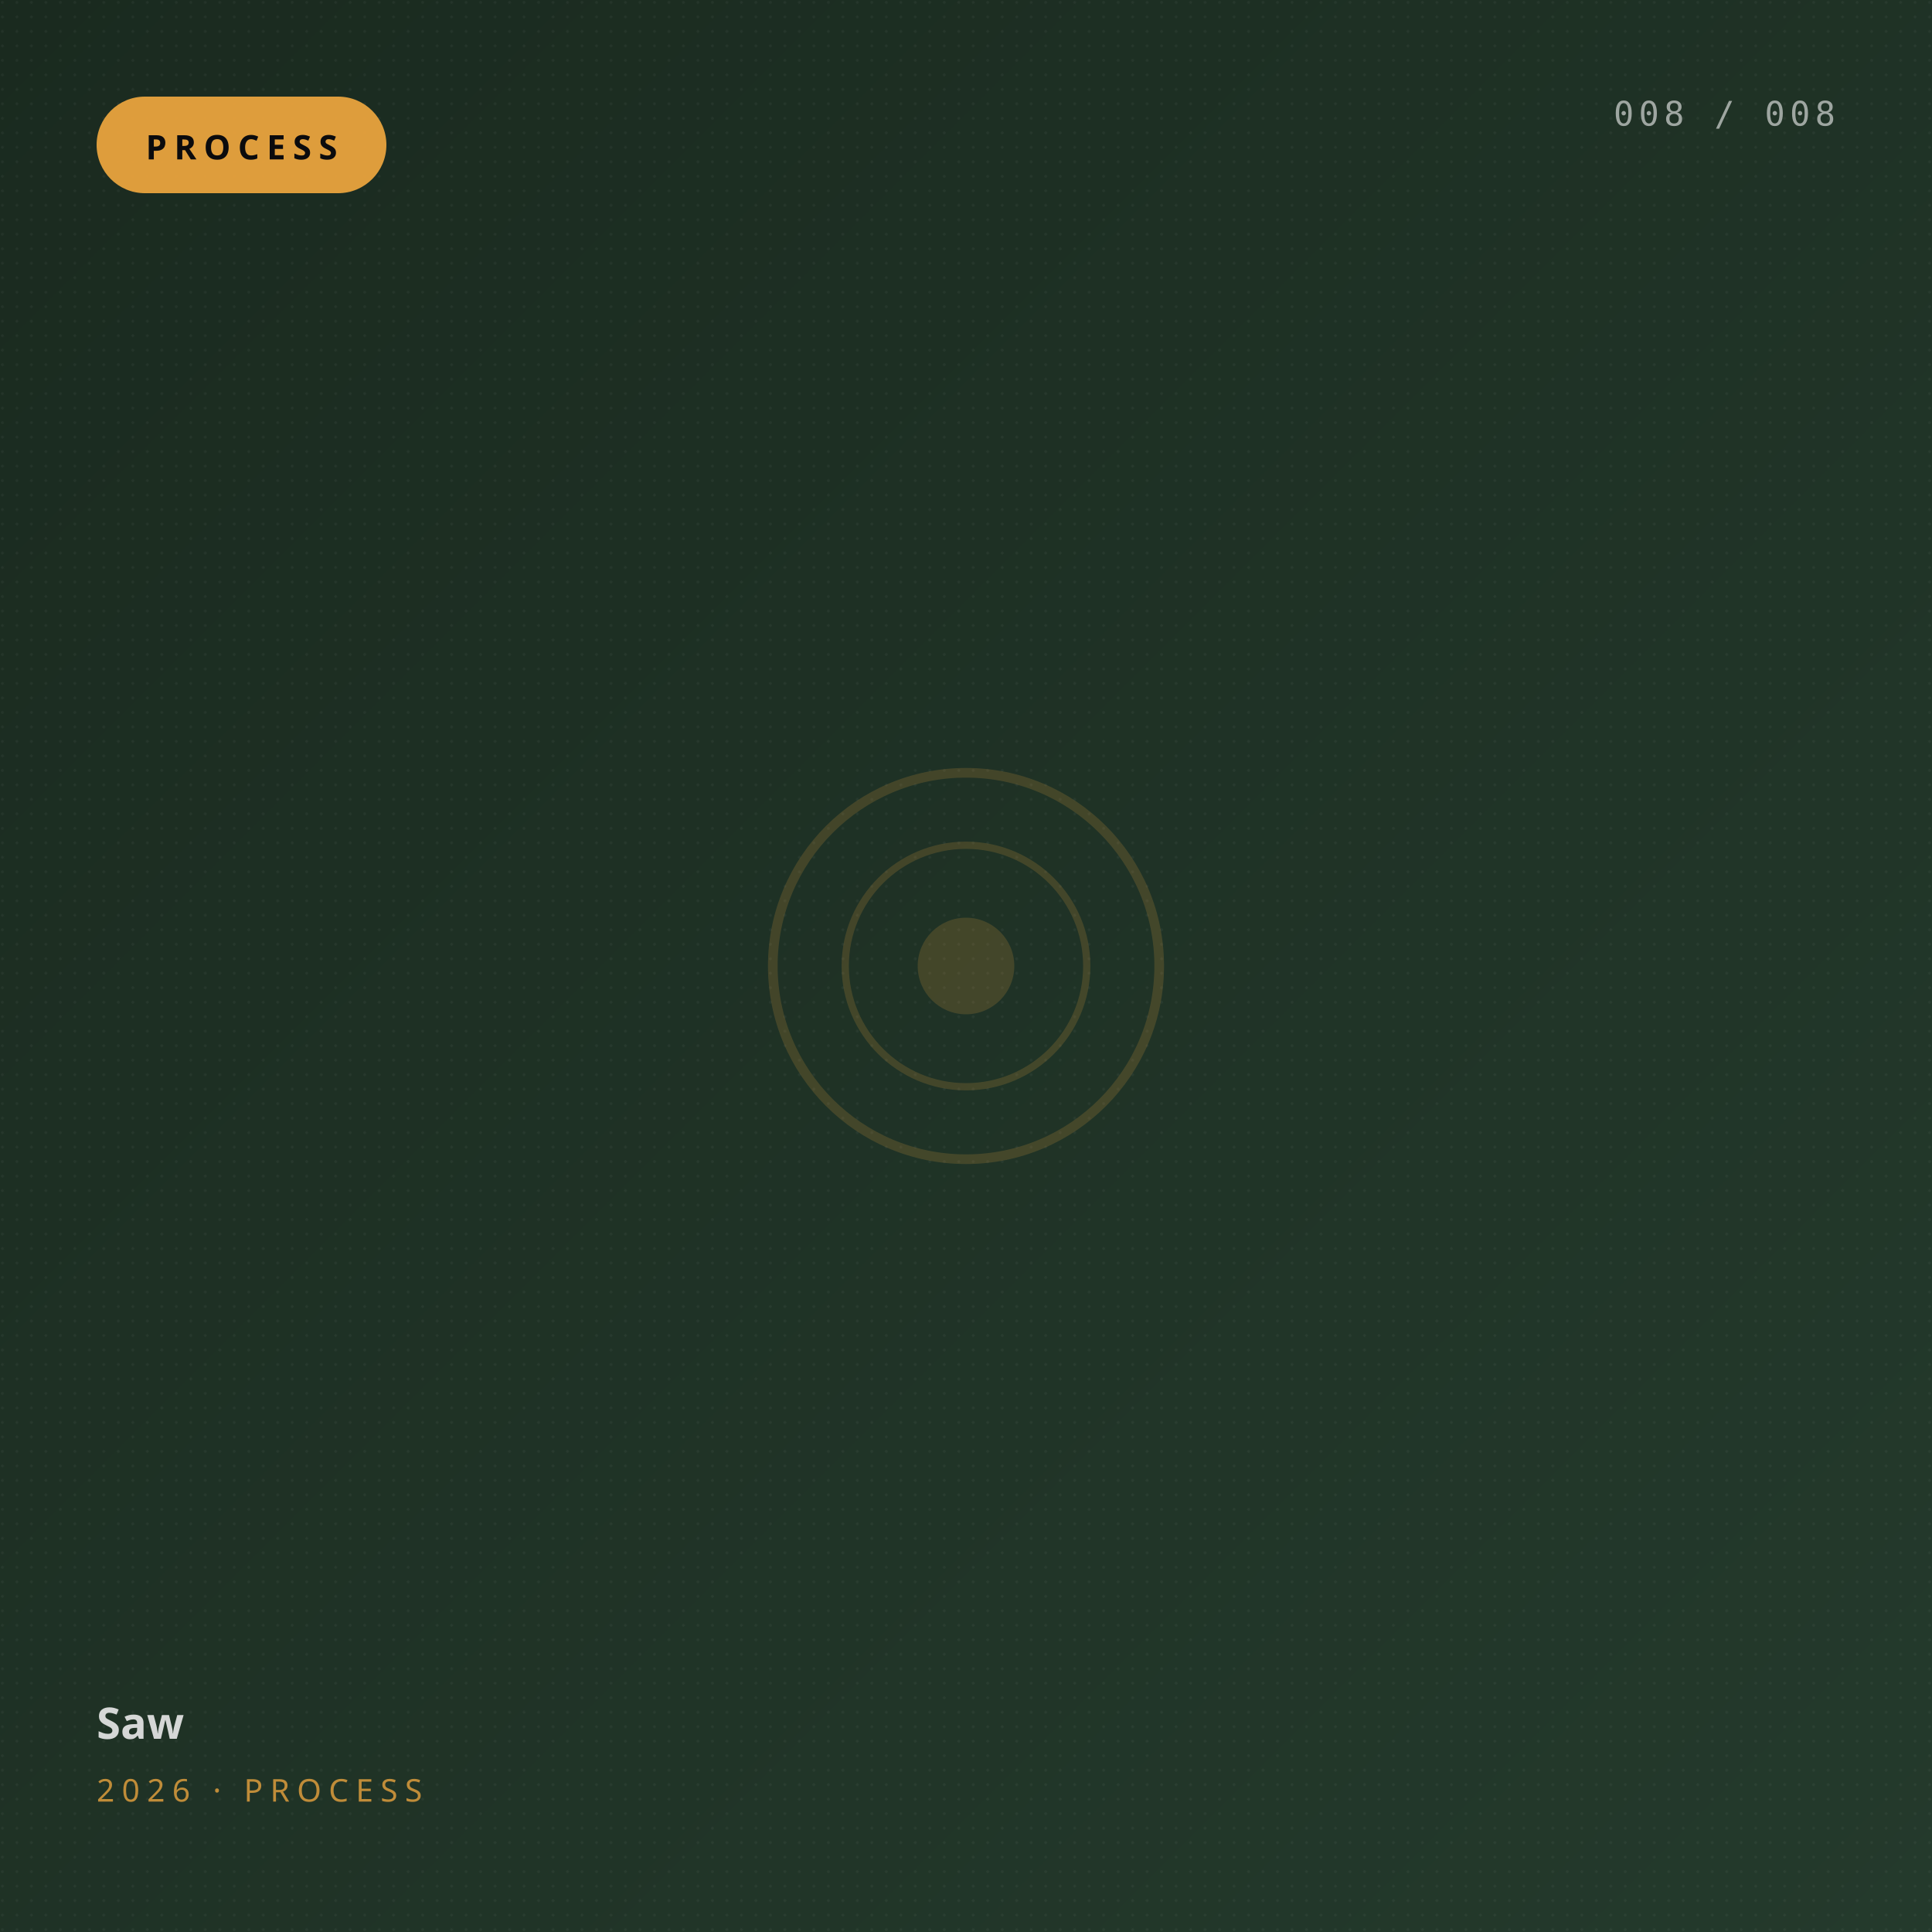
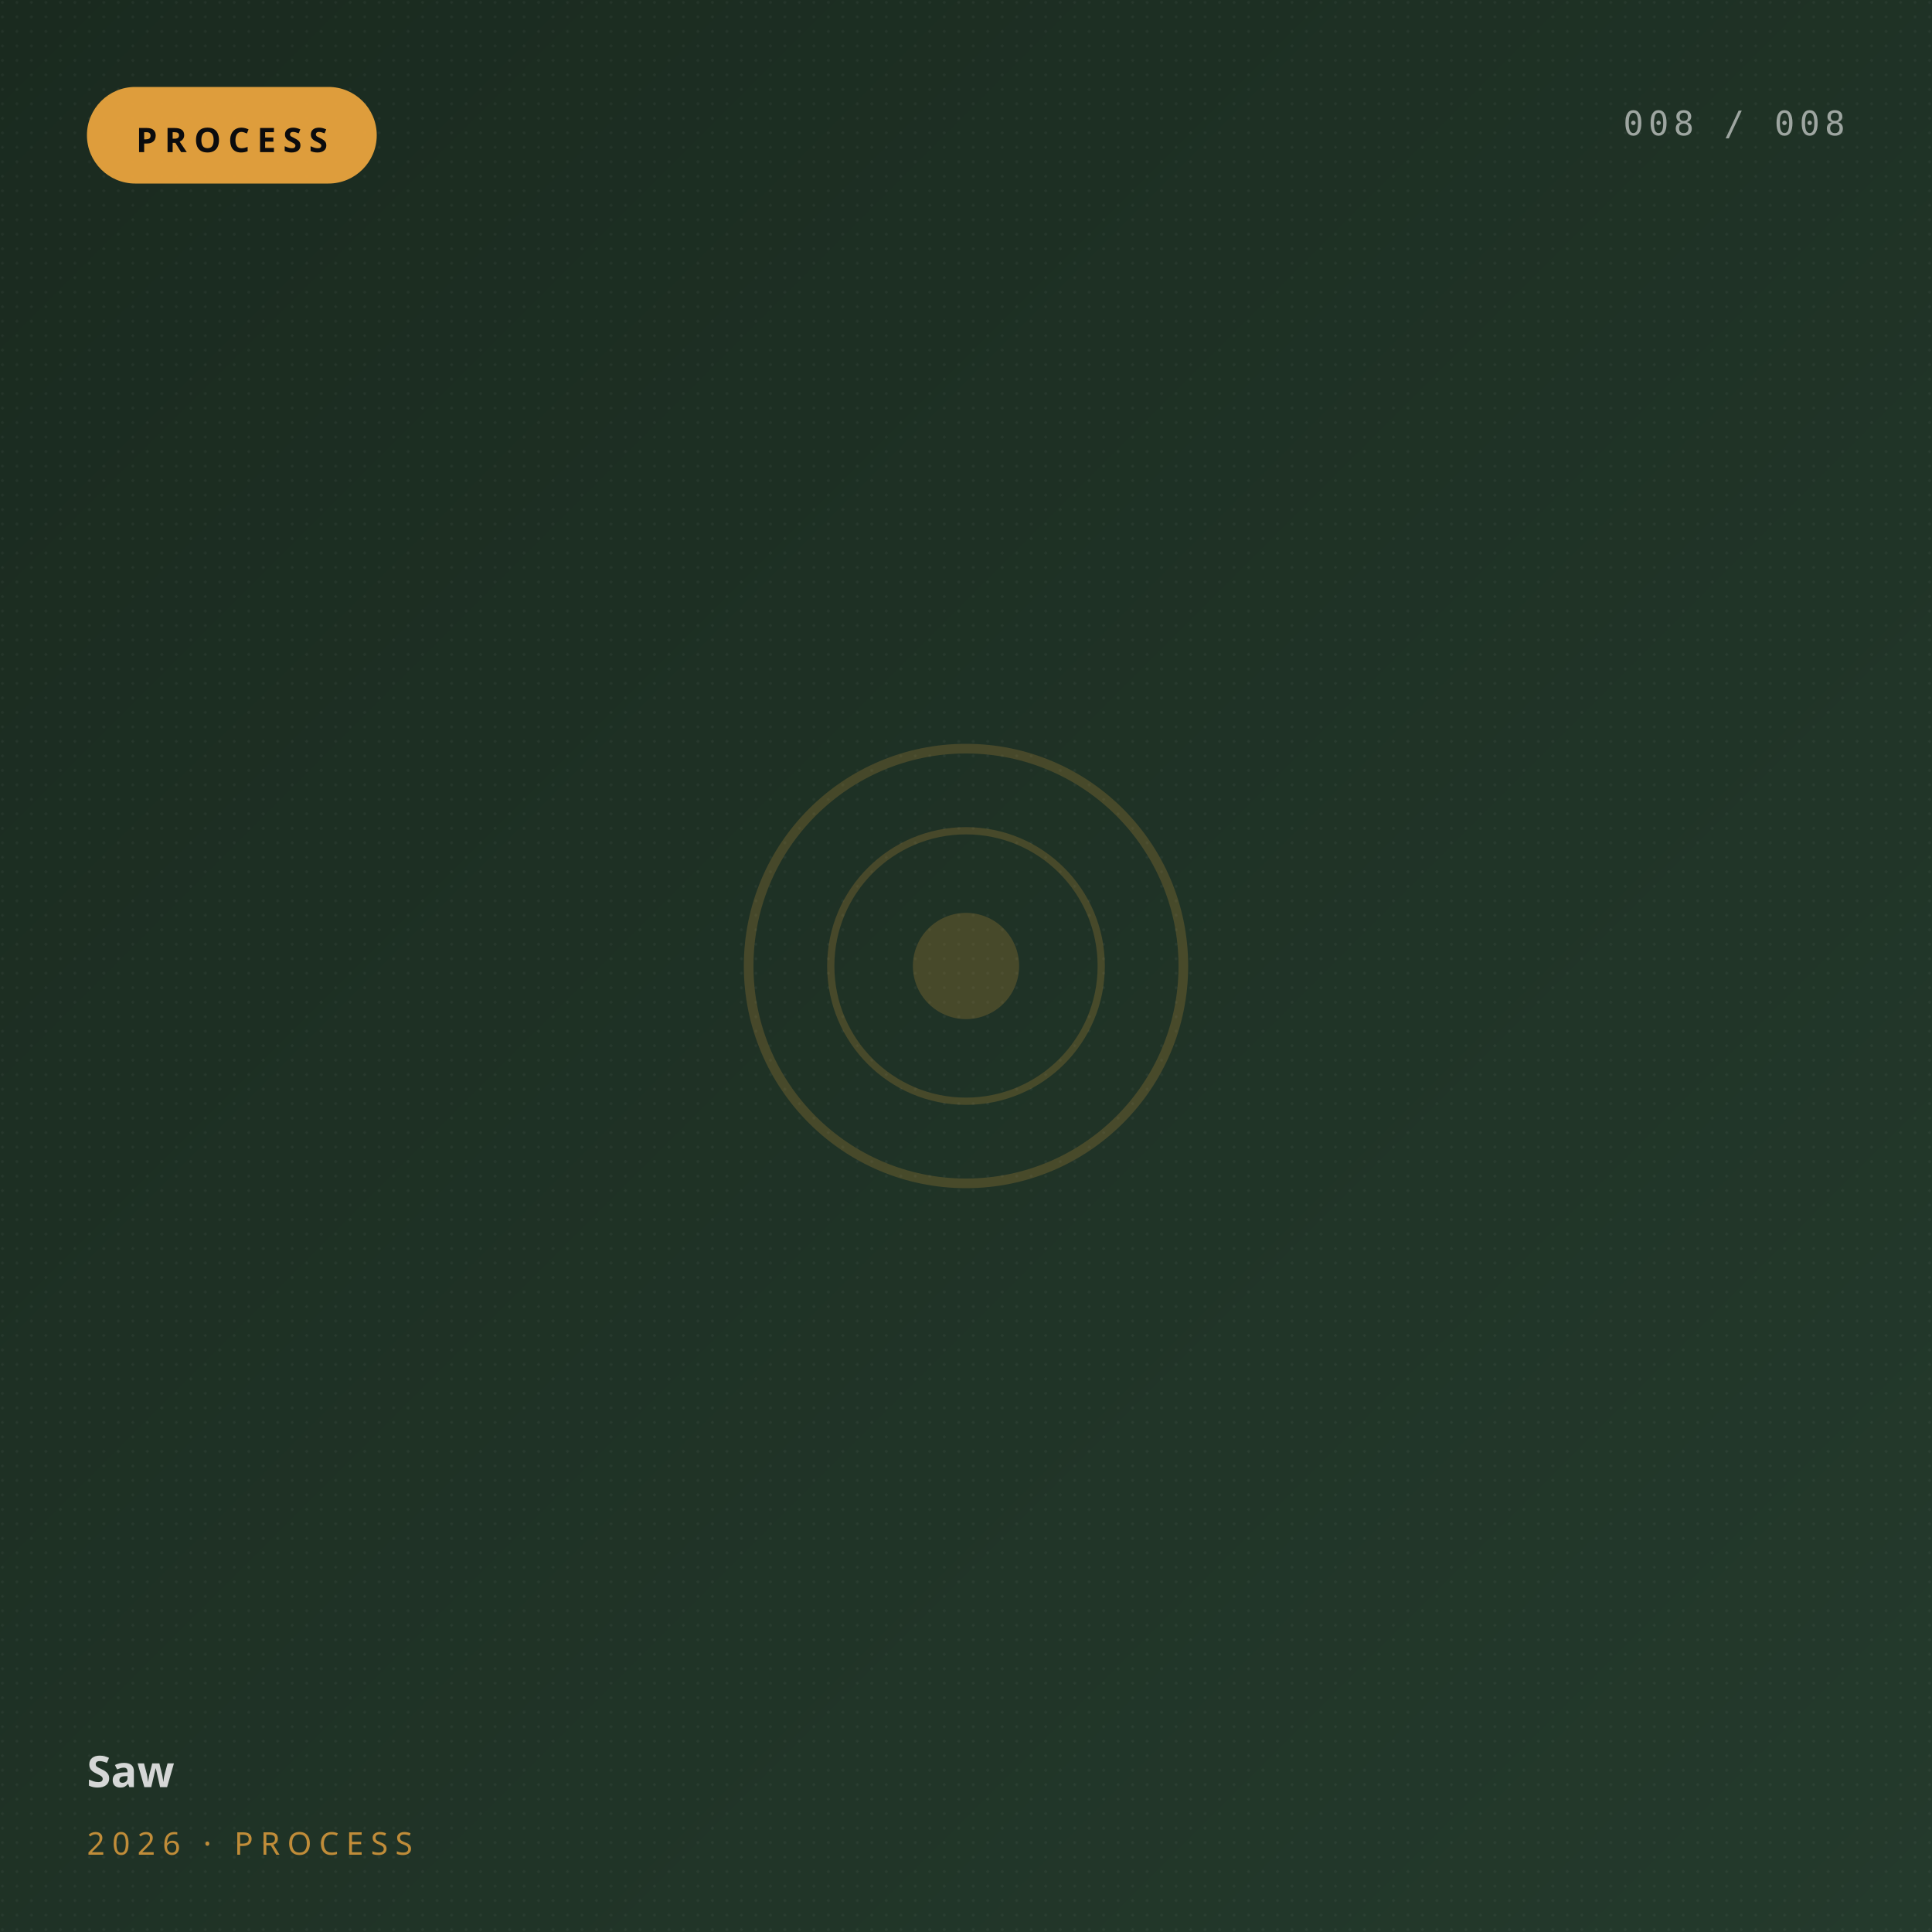
<svg xmlns="http://www.w3.org/2000/svg" viewBox="0 0 800 800" preserveAspectRatio="xMidYMid slice">
  <defs>
    <linearGradient id="p-saw-process-7" x1="0" y1="0" x2="1" y2="1">
      <stop offset="0%" stop-color="#1a2a1f" />
      <stop offset="100%" stop-color="#243a2c" />
    </linearGradient>
    <pattern id="g-saw-process-7" x="0" y="0" width="6" height="6" patternUnits="userSpaceOnUse">
      <circle cx="1" cy="1" r="0.6" fill="#ffffff" opacity="0.04" />
    </pattern>
  </defs>
  <rect width="800" height="800" fill="url(#p-saw-process-7)" />
  <rect width="800" height="800" fill="url(#g-saw-process-7)" />
-   <g transform="translate(40,40)">
+   <g transform="translate(36,36)">
    <rect x="0" y="0" width="120" height="40" rx="20" fill="#E8A33D" opacity="0.95" />
-     <text x="60" y="26" text-anchor="middle" font-family="ui-sans-serif,system-ui" font-size="14" font-weight="700" fill="#0b0b0d" letter-spacing="3">PROCESS</text>
+     <text x="60" y="27" text-anchor="middle" font-family="ui-sans-serif,system-ui" font-size="14" font-weight="700" fill="#0b0b0d" letter-spacing="3">PROCESS</text>
  </g>
-   <g transform="translate(760,52)" opacity="0.6">
+   <g transform="translate(764, 56)" opacity="0.6">
    <text x="0" y="0" text-anchor="end" font-family="ui-monospace,monospace" font-size="14" fill="#f4f4f4" letter-spacing="2">008 / 008</text>
  </g>
-   <g transform="translate(400,400)" opacity="0.18">
-     <circle cx="0" cy="0" r="80" fill="none" stroke="#E8A33D" stroke-width="4" />
-     <circle cx="0" cy="0" r="50" fill="none" stroke="#E8A33D" stroke-width="3" />
-     <circle cx="0" cy="0" r="20" fill="#E8A33D" />
+   <g transform="translate(400, 400)" opacity="0.2">
+     <circle cx="0" cy="0" r="90" fill="none" stroke="#E8A33D" stroke-width="4" />
+     <circle cx="0" cy="0" r="56" fill="none" stroke="#E8A33D" stroke-width="3" />
+     <circle cx="0" cy="0" r="22" fill="#E8A33D" />
  </g>
-   <g transform="translate(40,720)">
+   <g transform="translate(36, 740)">
    <text x="0" y="0" font-family="ui-sans-serif,system-ui" font-size="18" font-weight="600" fill="#f4f4f4" opacity="0.85">Saw</text>
-     <text x="0" y="26" font-family="ui-sans-serif,system-ui" font-size="13" font-weight="500" fill="#E8A33D" letter-spacing="3" opacity="0.8">2026 · PROCESS</text>
+     <text x="0" y="28" font-family="ui-sans-serif,system-ui" font-size="13" font-weight="500" fill="#E8A33D" letter-spacing="3" opacity="0.8">2026 · PROCESS</text>
  </g>
</svg>
